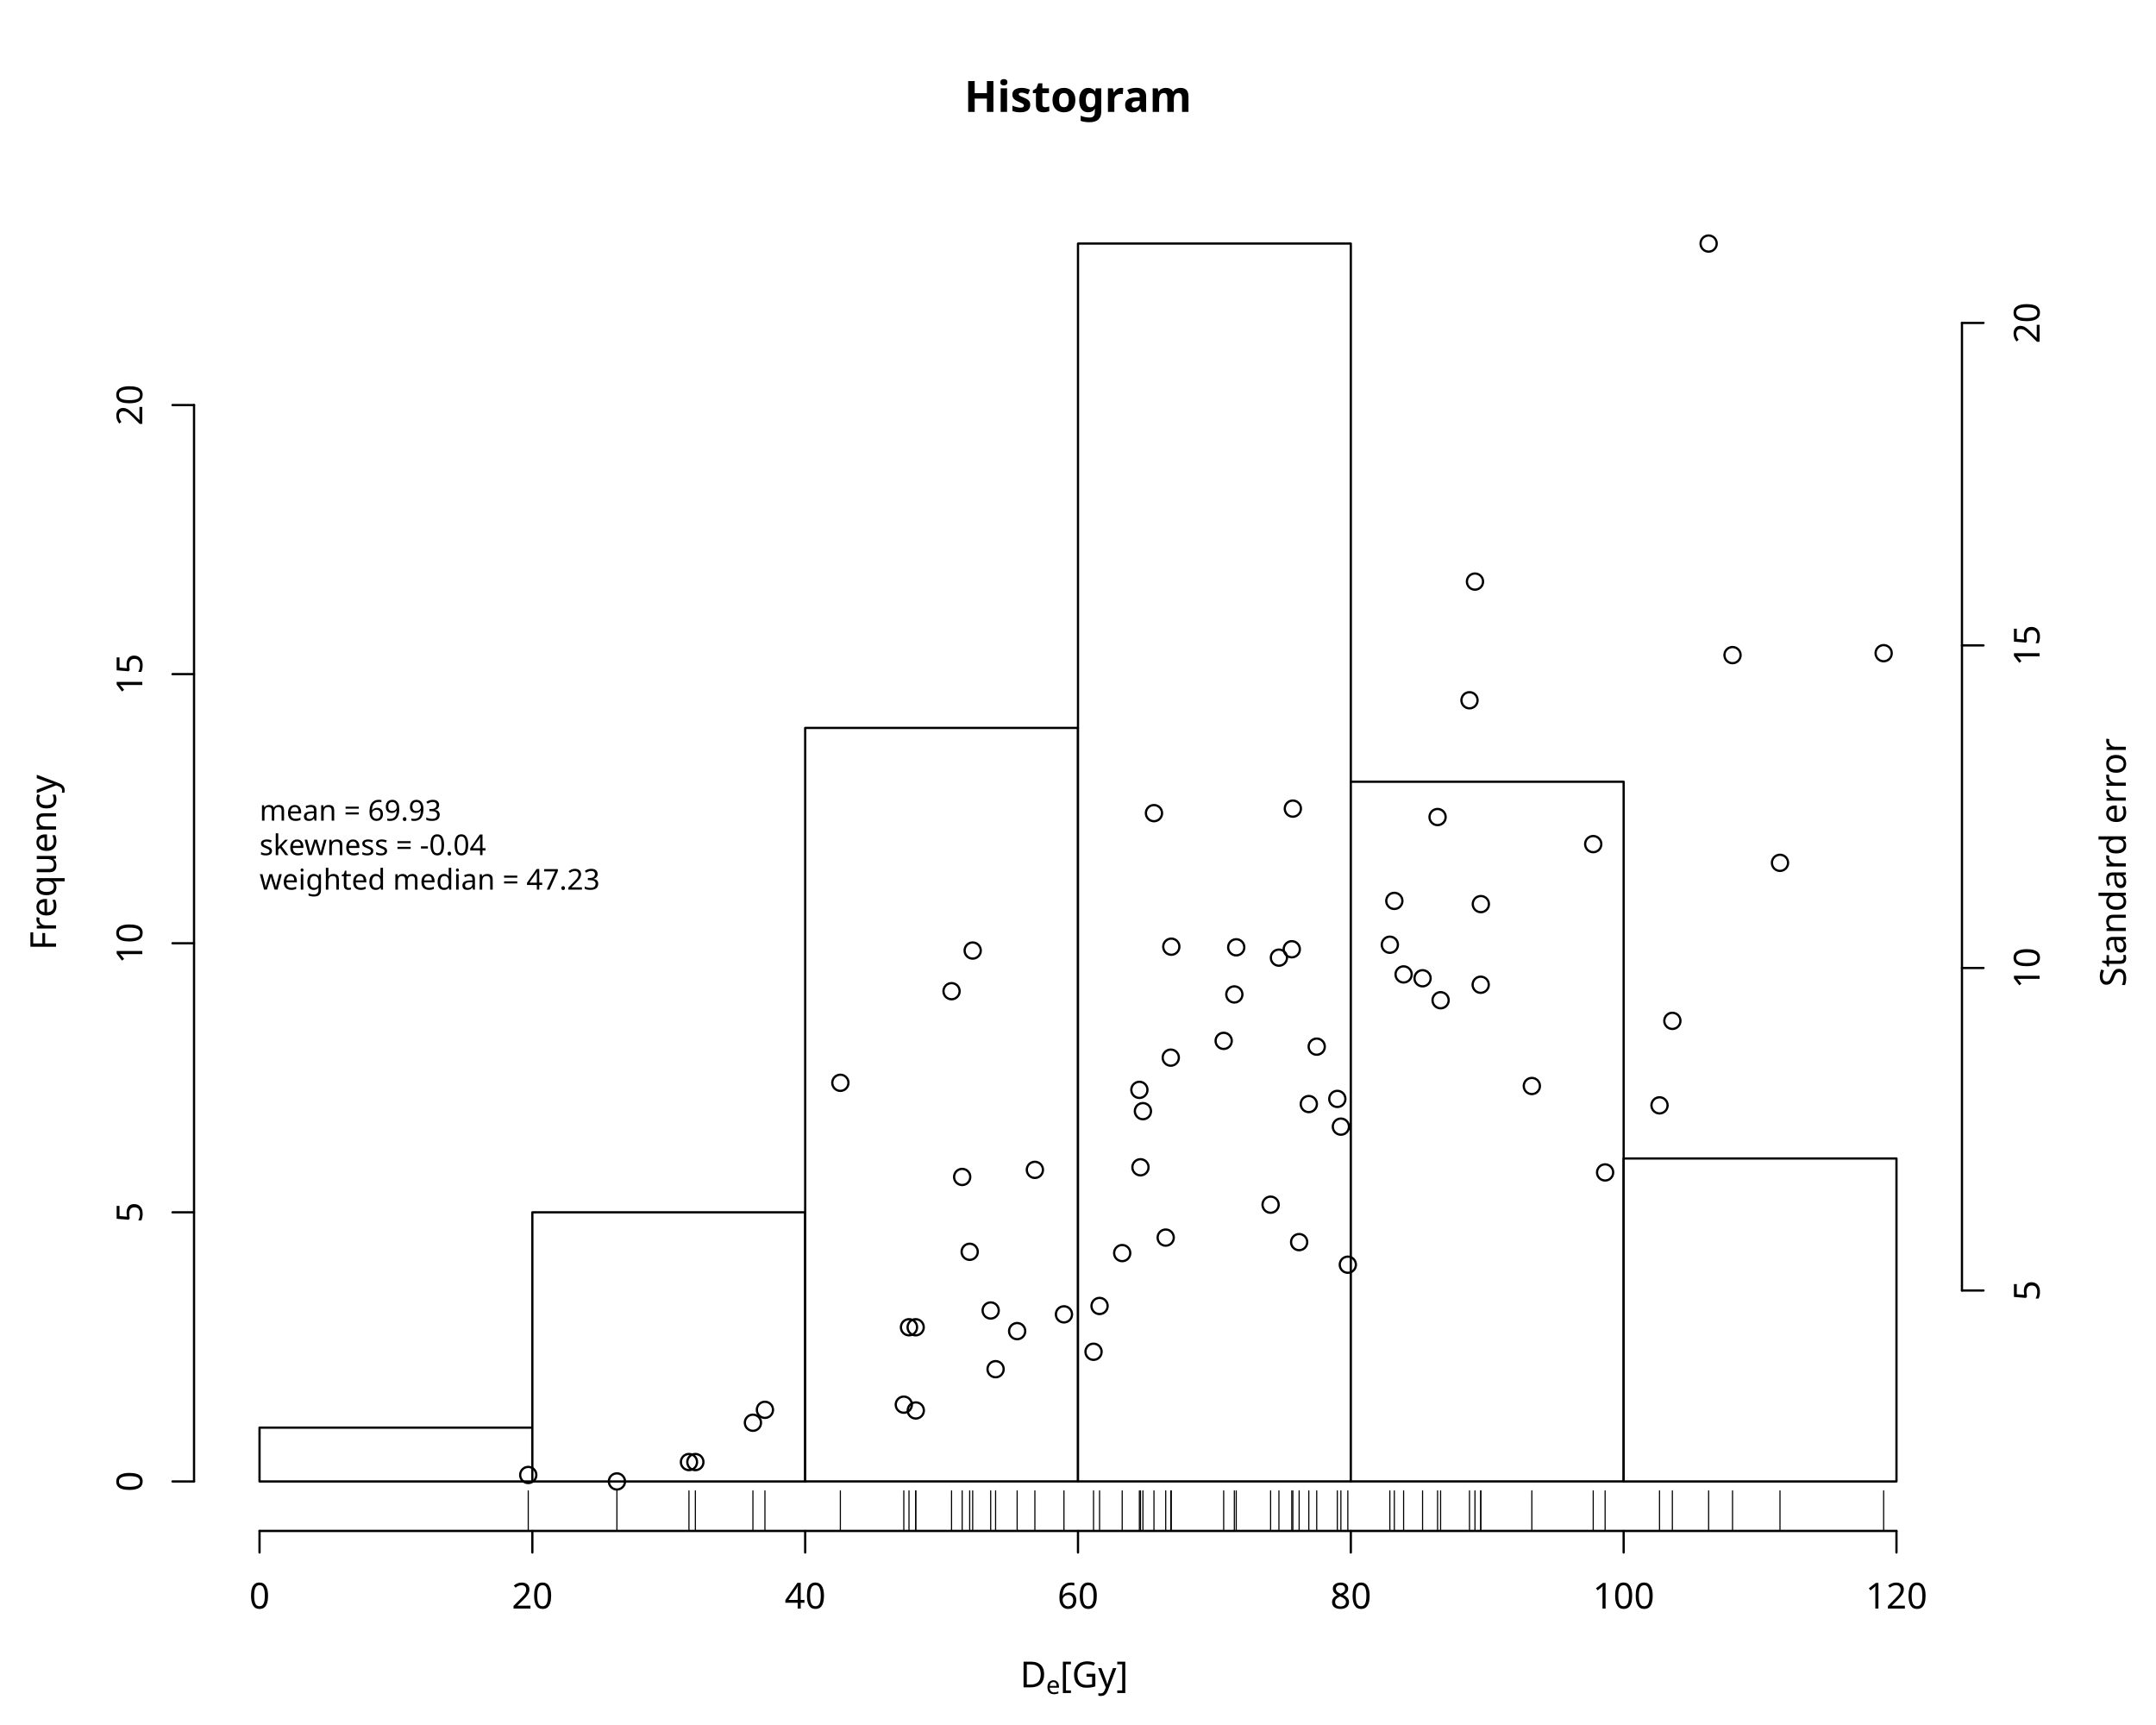
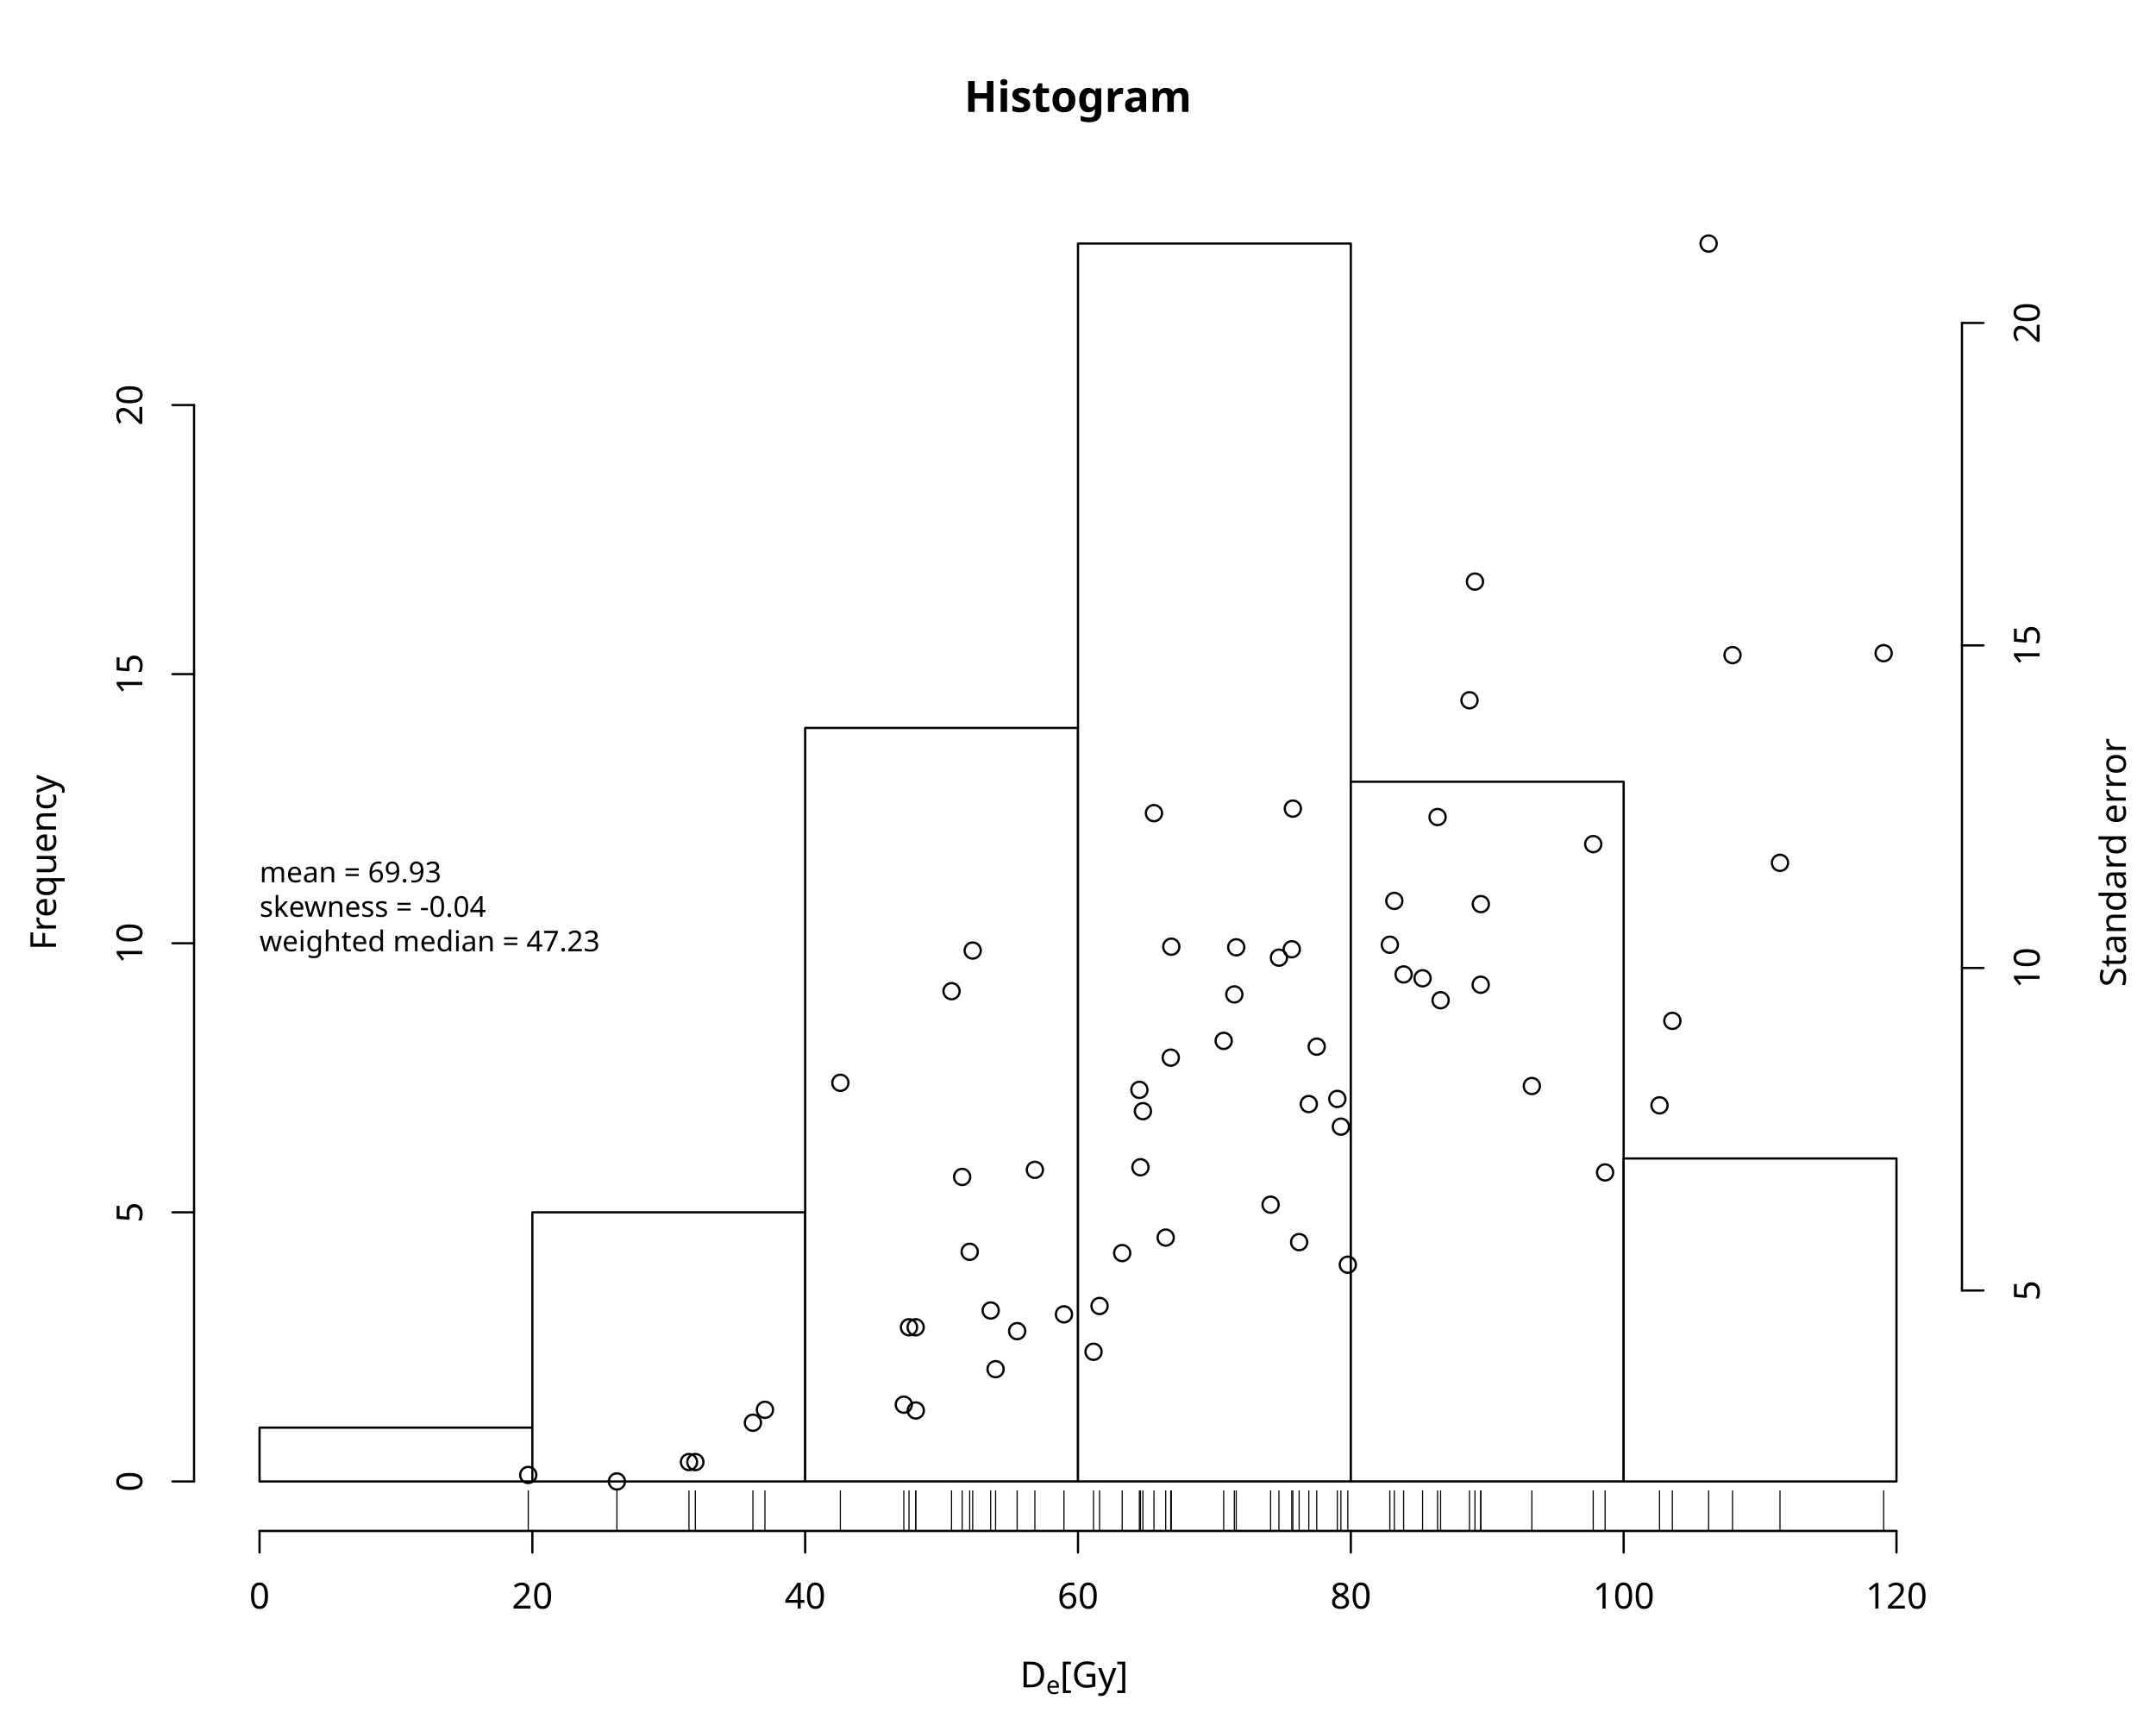
<svg xmlns="http://www.w3.org/2000/svg" class="svglite" data-engine-version="2.0" width="720.00pt" height="576.00pt" viewBox="0 0 720.00 576.00">
  <defs>
    <style type="text/css">
    .svglite line, .svglite polyline, .svglite polygon, .svglite path, .svglite rect, .svglite circle {
      fill: none;
      stroke: #000000;
      stroke-linecap: round;
      stroke-linejoin: round;
      stroke-miterlimit: 10.00;
    }
  </style>
  </defs>
  <rect width="100%" height="100%" style="stroke: none; fill: #FFFFFF;" />
  <defs>
    <clipPath id="cpMC4wMHw3MjAuMDB8MC4wMHw1NzYuMDA=">
      <rect x="0.00" y="0.00" width="720.00" height="576.00" />
    </clipPath>
  </defs>
  <g clip-path="url(#cpMC4wMHw3MjAuMDB8MC4wMHw1NzYuMDA=)">
    <text x="360.00" y="37.36" text-anchor="middle" style="font-size: 14.40px; font-weight: bold; font-family: sans;" textLength="65.63px" lengthAdjust="spacingAndGlyphs">Histogram</text>
    <text x="340.66" y="563.43" style="font-size: 12.00px; font-family: sans;" textLength="8.67px" lengthAdjust="spacingAndGlyphs">D</text>
    <text x="349.33" y="565.65" style="font-size: 8.40px; font-family: sans;" textLength="4.67px" lengthAdjust="spacingAndGlyphs">e</text>
    <text x="354.00" y="563.43" style="font-size: 12.00px; font-family: sans;" textLength="25.34px" lengthAdjust="spacingAndGlyphs"> [Gy]</text>
    <text transform="translate(18.72,288.00) rotate(-90)" text-anchor="middle" style="font-size: 12.00px; font-family: sans;" textLength="56.71px" lengthAdjust="spacingAndGlyphs">Frequency</text>
    <line x1="86.67" y1="511.20" x2="633.33" y2="511.20" style="stroke-width: 0.75;" />
    <line x1="86.67" y1="511.20" x2="86.67" y2="518.40" style="stroke-width: 0.75;" />
    <line x1="177.78" y1="511.20" x2="177.78" y2="518.40" style="stroke-width: 0.75;" />
    <line x1="268.89" y1="511.20" x2="268.89" y2="518.40" style="stroke-width: 0.75;" />
    <line x1="360.00" y1="511.20" x2="360.00" y2="518.40" style="stroke-width: 0.75;" />
    <line x1="451.11" y1="511.20" x2="451.11" y2="518.40" style="stroke-width: 0.75;" />
    <line x1="542.22" y1="511.20" x2="542.22" y2="518.40" style="stroke-width: 0.75;" />
    <line x1="633.33" y1="511.20" x2="633.33" y2="518.40" style="stroke-width: 0.75;" />
    <text x="86.67" y="537.12" text-anchor="middle" style="font-size: 12.00px; font-family: sans;" textLength="6.67px" lengthAdjust="spacingAndGlyphs">0</text>
    <text x="177.78" y="537.12" text-anchor="middle" style="font-size: 12.00px; font-family: sans;" textLength="13.35px" lengthAdjust="spacingAndGlyphs">20</text>
    <text x="268.89" y="537.12" text-anchor="middle" style="font-size: 12.00px; font-family: sans;" textLength="13.35px" lengthAdjust="spacingAndGlyphs">40</text>
    <text x="360.00" y="537.12" text-anchor="middle" style="font-size: 12.00px; font-family: sans;" textLength="13.35px" lengthAdjust="spacingAndGlyphs">60</text>
    <text x="451.11" y="537.12" text-anchor="middle" style="font-size: 12.00px; font-family: sans;" textLength="13.35px" lengthAdjust="spacingAndGlyphs">80</text>
    <text x="542.22" y="537.12" text-anchor="middle" style="font-size: 12.00px; font-family: sans;" textLength="20.02px" lengthAdjust="spacingAndGlyphs">100</text>
    <text x="633.33" y="537.12" text-anchor="middle" style="font-size: 12.00px; font-family: sans;" textLength="20.02px" lengthAdjust="spacingAndGlyphs">120</text>
    <line x1="64.80" y1="494.67" x2="64.80" y2="135.25" style="stroke-width: 0.75;" />
    <line x1="64.80" y1="494.67" x2="57.60" y2="494.67" style="stroke-width: 0.75;" />
    <line x1="64.80" y1="404.81" x2="57.60" y2="404.81" style="stroke-width: 0.75;" />
    <line x1="64.80" y1="314.96" x2="57.60" y2="314.96" style="stroke-width: 0.75;" />
    <line x1="64.80" y1="225.10" x2="57.60" y2="225.10" style="stroke-width: 0.75;" />
    <line x1="64.80" y1="135.25" x2="57.60" y2="135.25" style="stroke-width: 0.75;" />
    <text transform="translate(47.52,494.67) rotate(-90)" text-anchor="middle" style="font-size: 12.00px; font-family: sans;" textLength="6.67px" lengthAdjust="spacingAndGlyphs">0</text>
    <text transform="translate(47.52,404.81) rotate(-90)" text-anchor="middle" style="font-size: 12.00px; font-family: sans;" textLength="6.67px" lengthAdjust="spacingAndGlyphs">5</text>
    <text transform="translate(47.52,314.96) rotate(-90)" text-anchor="middle" style="font-size: 12.00px; font-family: sans;" textLength="13.35px" lengthAdjust="spacingAndGlyphs">10</text>
    <text transform="translate(47.52,225.10) rotate(-90)" text-anchor="middle" style="font-size: 12.00px; font-family: sans;" textLength="13.35px" lengthAdjust="spacingAndGlyphs">15</text>
    <text transform="translate(47.52,135.25) rotate(-90)" text-anchor="middle" style="font-size: 12.00px; font-family: sans;" textLength="13.35px" lengthAdjust="spacingAndGlyphs">20</text>
  </g>
  <defs>
    <clipPath id="cpNjQuODB8NjU1LjIwfDY0LjgwfDUxMS4yMA==">
      <rect x="64.80" y="64.80" width="590.40" height="446.40" />
    </clipPath>
  </defs>
  <g clip-path="url(#cpNjQuODB8NjU1LjIwfDY0LjgwfDUxMS4yMA==)">
    <rect x="86.67" y="476.70" width="91.11" height="17.97" style="stroke-width: 0.75; fill: #FFFFFF;" />
    <rect x="177.78" y="404.81" width="91.11" height="89.86" style="stroke-width: 0.75; fill: #FFFFFF;" />
    <rect x="268.89" y="243.07" width="91.11" height="251.59" style="stroke-width: 0.75; fill: #FFFFFF;" />
    <rect x="360.00" y="81.33" width="91.11" height="413.33" style="stroke-width: 0.75; fill: #FFFFFF;" />
    <rect x="451.11" y="261.04" width="91.11" height="233.62" style="stroke-width: 0.75; fill: #FFFFFF;" />
    <rect x="542.22" y="386.84" width="91.11" height="107.83" style="stroke-width: 0.75; fill: #FFFFFF;" />
  </g>
  <g clip-path="url(#cpMC4wMHw3MjAuMDB8MC4wMHw1NzYuMDA=)">
    <line x1="176.41" y1="511.20" x2="176.41" y2="497.81" style="stroke-width: 0.38;" />
    <line x1="206.02" y1="511.20" x2="206.02" y2="497.81" style="stroke-width: 0.38;" />
    <line x1="230.08" y1="511.20" x2="230.08" y2="497.81" style="stroke-width: 0.38;" />
    <line x1="232.22" y1="511.20" x2="232.22" y2="497.81" style="stroke-width: 0.38;" />
    <line x1="251.44" y1="511.20" x2="251.44" y2="497.81" style="stroke-width: 0.38;" />
    <line x1="255.45" y1="511.20" x2="255.45" y2="497.81" style="stroke-width: 0.38;" />
    <line x1="280.64" y1="511.20" x2="280.64" y2="497.81" style="stroke-width: 0.38;" />
    <line x1="301.83" y1="511.20" x2="301.83" y2="497.81" style="stroke-width: 0.38;" />
    <line x1="303.56" y1="511.20" x2="303.56" y2="497.81" style="stroke-width: 0.38;" />
    <line x1="305.79" y1="511.20" x2="305.79" y2="497.81" style="stroke-width: 0.38;" />
    <line x1="305.83" y1="511.20" x2="305.83" y2="497.81" style="stroke-width: 0.38;" />
    <line x1="317.77" y1="511.20" x2="317.77" y2="497.81" style="stroke-width: 0.38;" />
    <line x1="321.32" y1="511.20" x2="321.32" y2="497.81" style="stroke-width: 0.38;" />
    <line x1="323.83" y1="511.20" x2="323.83" y2="497.81" style="stroke-width: 0.38;" />
    <line x1="324.83" y1="511.20" x2="324.83" y2="497.81" style="stroke-width: 0.38;" />
    <line x1="330.84" y1="511.20" x2="330.84" y2="497.81" style="stroke-width: 0.38;" />
    <line x1="332.48" y1="511.20" x2="332.48" y2="497.81" style="stroke-width: 0.38;" />
    <line x1="339.68" y1="511.20" x2="339.68" y2="497.81" style="stroke-width: 0.38;" />
    <line x1="345.60" y1="511.20" x2="345.60" y2="497.81" style="stroke-width: 0.38;" />
    <line x1="355.31" y1="511.20" x2="355.31" y2="497.81" style="stroke-width: 0.38;" />
    <line x1="365.19" y1="511.20" x2="365.19" y2="497.81" style="stroke-width: 0.38;" />
    <line x1="367.20" y1="511.20" x2="367.20" y2="497.81" style="stroke-width: 0.38;" />
    <line x1="374.76" y1="511.20" x2="374.76" y2="497.81" style="stroke-width: 0.38;" />
    <line x1="380.50" y1="511.20" x2="380.50" y2="497.81" style="stroke-width: 0.38;" />
    <line x1="380.86" y1="511.20" x2="380.86" y2="497.81" style="stroke-width: 0.38;" />
    <line x1="381.68" y1="511.20" x2="381.68" y2="497.81" style="stroke-width: 0.38;" />
    <line x1="385.37" y1="511.20" x2="385.37" y2="497.81" style="stroke-width: 0.38;" />
    <line x1="389.29" y1="511.20" x2="389.29" y2="497.81" style="stroke-width: 0.38;" />
    <line x1="390.98" y1="511.20" x2="390.98" y2="497.81" style="stroke-width: 0.38;" />
    <line x1="391.16" y1="511.20" x2="391.16" y2="497.81" style="stroke-width: 0.38;" />
    <line x1="408.65" y1="511.20" x2="408.65" y2="497.81" style="stroke-width: 0.38;" />
    <line x1="412.21" y1="511.20" x2="412.21" y2="497.81" style="stroke-width: 0.38;" />
    <line x1="412.84" y1="511.20" x2="412.84" y2="497.81" style="stroke-width: 0.38;" />
    <line x1="424.32" y1="511.20" x2="424.32" y2="497.81" style="stroke-width: 0.38;" />
    <line x1="427.10" y1="511.20" x2="427.10" y2="497.81" style="stroke-width: 0.38;" />
    <line x1="431.39" y1="511.20" x2="431.39" y2="497.81" style="stroke-width: 0.38;" />
    <line x1="431.75" y1="511.20" x2="431.75" y2="497.81" style="stroke-width: 0.38;" />
    <line x1="433.85" y1="511.20" x2="433.85" y2="497.81" style="stroke-width: 0.38;" />
    <line x1="437.08" y1="511.20" x2="437.08" y2="497.81" style="stroke-width: 0.38;" />
    <line x1="439.72" y1="511.20" x2="439.72" y2="497.81" style="stroke-width: 0.38;" />
    <line x1="446.60" y1="511.20" x2="446.60" y2="497.81" style="stroke-width: 0.38;" />
    <line x1="447.79" y1="511.20" x2="447.79" y2="497.81" style="stroke-width: 0.38;" />
    <line x1="450.11" y1="511.20" x2="450.11" y2="497.81" style="stroke-width: 0.38;" />
    <line x1="464.14" y1="511.20" x2="464.14" y2="497.81" style="stroke-width: 0.38;" />
    <line x1="465.64" y1="511.20" x2="465.64" y2="497.81" style="stroke-width: 0.38;" />
    <line x1="468.74" y1="511.20" x2="468.74" y2="497.81" style="stroke-width: 0.38;" />
    <line x1="475.07" y1="511.20" x2="475.07" y2="497.81" style="stroke-width: 0.38;" />
    <line x1="480.08" y1="511.20" x2="480.08" y2="497.81" style="stroke-width: 0.38;" />
    <line x1="481.09" y1="511.20" x2="481.09" y2="497.81" style="stroke-width: 0.38;" />
    <line x1="490.74" y1="511.20" x2="490.74" y2="497.81" style="stroke-width: 0.38;" />
    <line x1="492.57" y1="511.20" x2="492.57" y2="497.81" style="stroke-width: 0.38;" />
    <line x1="494.48" y1="511.20" x2="494.48" y2="497.81" style="stroke-width: 0.38;" />
    <line x1="494.53" y1="511.20" x2="494.53" y2="497.81" style="stroke-width: 0.38;" />
    <line x1="511.56" y1="511.20" x2="511.56" y2="497.81" style="stroke-width: 0.38;" />
    <line x1="532.06" y1="511.20" x2="532.06" y2="497.81" style="stroke-width: 0.38;" />
    <line x1="536.03" y1="511.20" x2="536.03" y2="497.81" style="stroke-width: 0.38;" />
    <line x1="554.20" y1="511.20" x2="554.20" y2="497.81" style="stroke-width: 0.38;" />
    <line x1="558.49" y1="511.20" x2="558.49" y2="497.81" style="stroke-width: 0.38;" />
    <line x1="570.60" y1="511.20" x2="570.60" y2="497.81" style="stroke-width: 0.38;" />
    <line x1="578.58" y1="511.20" x2="578.58" y2="497.81" style="stroke-width: 0.38;" />
    <line x1="594.43" y1="511.20" x2="594.43" y2="497.81" style="stroke-width: 0.38;" />
    <line x1="629.05" y1="511.20" x2="629.05" y2="497.81" style="stroke-width: 0.38;" />
  </g>
  <g clip-path="url(#cpNjQuODB8NjU1LjIwfDY0LjgwfDUxMS4yMA==)">
-     <text x="86.67" y="274.02" style="font-size: 9.60px; font-family: sans;" textLength="58.99px" lengthAdjust="spacingAndGlyphs">mean = 69.93</text>
-     <text x="86.67" y="285.54" style="font-size: 9.60px; font-family: sans;" textLength="75.00px" lengthAdjust="spacingAndGlyphs">skewness = -0.04</text>
-     <text x="86.67" y="297.06" style="font-size: 9.60px; font-family: sans;" textLength="107.56px" lengthAdjust="spacingAndGlyphs">weighted median = 47.23</text>
-     <text x="86.67" y="308.58" style="font-size: 9.60px; font-family: sans;" textLength="0.00px" lengthAdjust="spacingAndGlyphs" />
+     <text x="86.67" y="294.61" style="font-size: 9.60px; font-family: sans;" textLength="58.99px" lengthAdjust="spacingAndGlyphs">mean = 69.93</text>
+     <text x="86.67" y="306.13" style="font-size: 9.60px; font-family: sans;" textLength="75.00px" lengthAdjust="spacingAndGlyphs">skewness = -0.04</text>
+     <text x="86.67" y="317.65" style="font-size: 9.60px; font-family: sans;" textLength="107.56px" lengthAdjust="spacingAndGlyphs">weighted median = 47.23</text>
+     <text x="86.67" y="329.17" style="font-size: 9.60px; font-family: sans;" textLength="0.00px" lengthAdjust="spacingAndGlyphs" />
    <circle cx="176.41" cy="492.51" r="2.70" style="stroke-width: 0.75;" />
    <circle cx="206.02" cy="494.67" r="2.70" style="stroke-width: 0.75;" />
    <circle cx="230.08" cy="488.20" r="2.70" style="stroke-width: 0.75;" />
    <circle cx="232.22" cy="488.20" r="2.70" style="stroke-width: 0.75;" />
    <circle cx="251.44" cy="475.07" r="2.70" style="stroke-width: 0.75;" />
    <circle cx="255.45" cy="470.76" r="2.70" style="stroke-width: 0.75;" />
    <circle cx="280.64" cy="361.56" r="2.70" style="stroke-width: 0.75;" />
    <circle cx="301.83" cy="469.04" r="2.70" style="stroke-width: 0.75;" />
    <circle cx="303.56" cy="443.19" r="2.70" style="stroke-width: 0.75;" />
    <circle cx="305.79" cy="443.19" r="2.70" style="stroke-width: 0.75;" />
    <circle cx="305.83" cy="470.97" r="2.70" style="stroke-width: 0.75;" />
    <circle cx="317.77" cy="330.97" r="2.70" style="stroke-width: 0.75;" />
    <circle cx="321.32" cy="393.00" r="2.70" style="stroke-width: 0.75;" />
    <circle cx="323.83" cy="417.99" r="2.70" style="stroke-width: 0.75;" />
    <circle cx="324.83" cy="317.40" r="2.70" style="stroke-width: 0.75;" />
    <circle cx="330.84" cy="437.59" r="2.70" style="stroke-width: 0.75;" />
    <circle cx="332.48" cy="457.19" r="2.70" style="stroke-width: 0.75;" />
    <circle cx="339.68" cy="444.48" r="2.70" style="stroke-width: 0.75;" />
    <circle cx="345.60" cy="390.63" r="2.70" style="stroke-width: 0.75;" />
    <circle cx="355.31" cy="438.88" r="2.70" style="stroke-width: 0.75;" />
    <circle cx="365.19" cy="451.37" r="2.70" style="stroke-width: 0.75;" />
    <circle cx="367.20" cy="436.08" r="2.70" style="stroke-width: 0.75;" />
    <circle cx="374.76" cy="418.42" r="2.70" style="stroke-width: 0.75;" />
    <circle cx="380.50" cy="363.92" r="2.70" style="stroke-width: 0.75;" />
    <circle cx="380.86" cy="389.77" r="2.70" style="stroke-width: 0.75;" />
    <circle cx="381.68" cy="371.03" r="2.70" style="stroke-width: 0.75;" />
    <circle cx="385.37" cy="271.52" r="2.70" style="stroke-width: 0.75;" />
    <circle cx="389.29" cy="413.25" r="2.70" style="stroke-width: 0.75;" />
    <circle cx="390.98" cy="353.16" r="2.70" style="stroke-width: 0.75;" />
    <circle cx="391.16" cy="316.11" r="2.70" style="stroke-width: 0.75;" />
    <circle cx="408.65" cy="347.56" r="2.70" style="stroke-width: 0.75;" />
    <circle cx="412.21" cy="332.05" r="2.70" style="stroke-width: 0.75;" />
    <circle cx="412.84" cy="316.32" r="2.70" style="stroke-width: 0.75;" />
    <circle cx="424.32" cy="402.26" r="2.70" style="stroke-width: 0.75;" />
    <circle cx="427.10" cy="319.77" r="2.70" style="stroke-width: 0.75;" />
    <circle cx="431.39" cy="316.97" r="2.70" style="stroke-width: 0.75;" />
    <circle cx="431.75" cy="270.01" r="2.70" style="stroke-width: 0.75;" />
    <circle cx="433.85" cy="414.76" r="2.70" style="stroke-width: 0.75;" />
    <circle cx="437.08" cy="368.66" r="2.70" style="stroke-width: 0.75;" />
    <circle cx="439.72" cy="349.49" r="2.70" style="stroke-width: 0.75;" />
    <circle cx="446.60" cy="366.94" r="2.70" style="stroke-width: 0.75;" />
    <circle cx="447.79" cy="376.20" r="2.70" style="stroke-width: 0.75;" />
    <circle cx="450.11" cy="422.30" r="2.70" style="stroke-width: 0.75;" />
    <circle cx="464.14" cy="315.46" r="2.70" style="stroke-width: 0.75;" />
    <circle cx="465.64" cy="300.82" r="2.70" style="stroke-width: 0.75;" />
    <circle cx="468.74" cy="325.37" r="2.70" style="stroke-width: 0.75;" />
    <circle cx="475.07" cy="326.66" r="2.70" style="stroke-width: 0.75;" />
    <circle cx="480.08" cy="272.82" r="2.70" style="stroke-width: 0.75;" />
    <circle cx="481.09" cy="333.99" r="2.70" style="stroke-width: 0.75;" />
    <circle cx="490.74" cy="233.83" r="2.70" style="stroke-width: 0.75;" />
    <circle cx="492.57" cy="194.20" r="2.70" style="stroke-width: 0.75;" />
    <circle cx="494.48" cy="328.82" r="2.70" style="stroke-width: 0.75;" />
    <circle cx="494.53" cy="301.89" r="2.70" style="stroke-width: 0.75;" />
    <circle cx="511.56" cy="362.63" r="2.70" style="stroke-width: 0.75;" />
    <circle cx="532.06" cy="281.86" r="2.70" style="stroke-width: 0.75;" />
    <circle cx="536.03" cy="391.49" r="2.70" style="stroke-width: 0.75;" />
    <circle cx="554.20" cy="369.09" r="2.70" style="stroke-width: 0.75;" />
    <circle cx="558.49" cy="340.88" r="2.70" style="stroke-width: 0.75;" />
    <circle cx="570.60" cy="81.33" r="2.70" style="stroke-width: 0.75;" />
    <circle cx="578.58" cy="218.75" r="2.70" style="stroke-width: 0.75;" />
    <circle cx="594.43" cy="288.11" r="2.70" style="stroke-width: 0.75;" />
    <circle cx="629.05" cy="218.11" r="2.70" style="stroke-width: 0.75;" />
  </g>
  <g clip-path="url(#cpMC4wMHw3MjAuMDB8MC4wMHw1NzYuMDA=)">
    <line x1="655.20" y1="430.91" x2="655.20" y2="107.83" style="stroke-width: 0.75;" />
    <line x1="655.20" y1="430.91" x2="662.40" y2="430.91" style="stroke-width: 0.75;" />
    <line x1="655.20" y1="323.22" x2="662.40" y2="323.22" style="stroke-width: 0.75;" />
    <line x1="655.20" y1="215.52" x2="662.40" y2="215.52" style="stroke-width: 0.75;" />
    <line x1="655.20" y1="107.83" x2="662.40" y2="107.83" style="stroke-width: 0.75;" />
    <text transform="translate(681.12,430.91) rotate(-90)" text-anchor="middle" style="font-size: 12.00px; font-family: sans;" textLength="6.67px" lengthAdjust="spacingAndGlyphs">5</text>
    <text transform="translate(681.12,323.22) rotate(-90)" text-anchor="middle" style="font-size: 12.00px; font-family: sans;" textLength="13.35px" lengthAdjust="spacingAndGlyphs">10</text>
    <text transform="translate(681.12,215.52) rotate(-90)" text-anchor="middle" style="font-size: 12.00px; font-family: sans;" textLength="13.35px" lengthAdjust="spacingAndGlyphs">15</text>
    <text transform="translate(681.12,107.83) rotate(-90)" text-anchor="middle" style="font-size: 12.00px; font-family: sans;" textLength="13.35px" lengthAdjust="spacingAndGlyphs">20</text>
    <text transform="translate(709.92,288.00) rotate(-90)" text-anchor="middle" style="font-size: 12.00px; font-family: sans;" textLength="77.38px" lengthAdjust="spacingAndGlyphs">Standard error</text>
  </g>
  <defs>
    <clipPath id="cpNTkuMDR8Njg5Ljc2fDU5LjA0fDUwMi41Ng==">
      <rect x="59.04" y="59.04" width="630.72" height="443.52" />
    </clipPath>
  </defs>
  <g clip-path="url(#cpNTkuMDR8Njg5Ljc2fDU5LjA0fDUwMi41Ng==)">
</g>
</svg>
